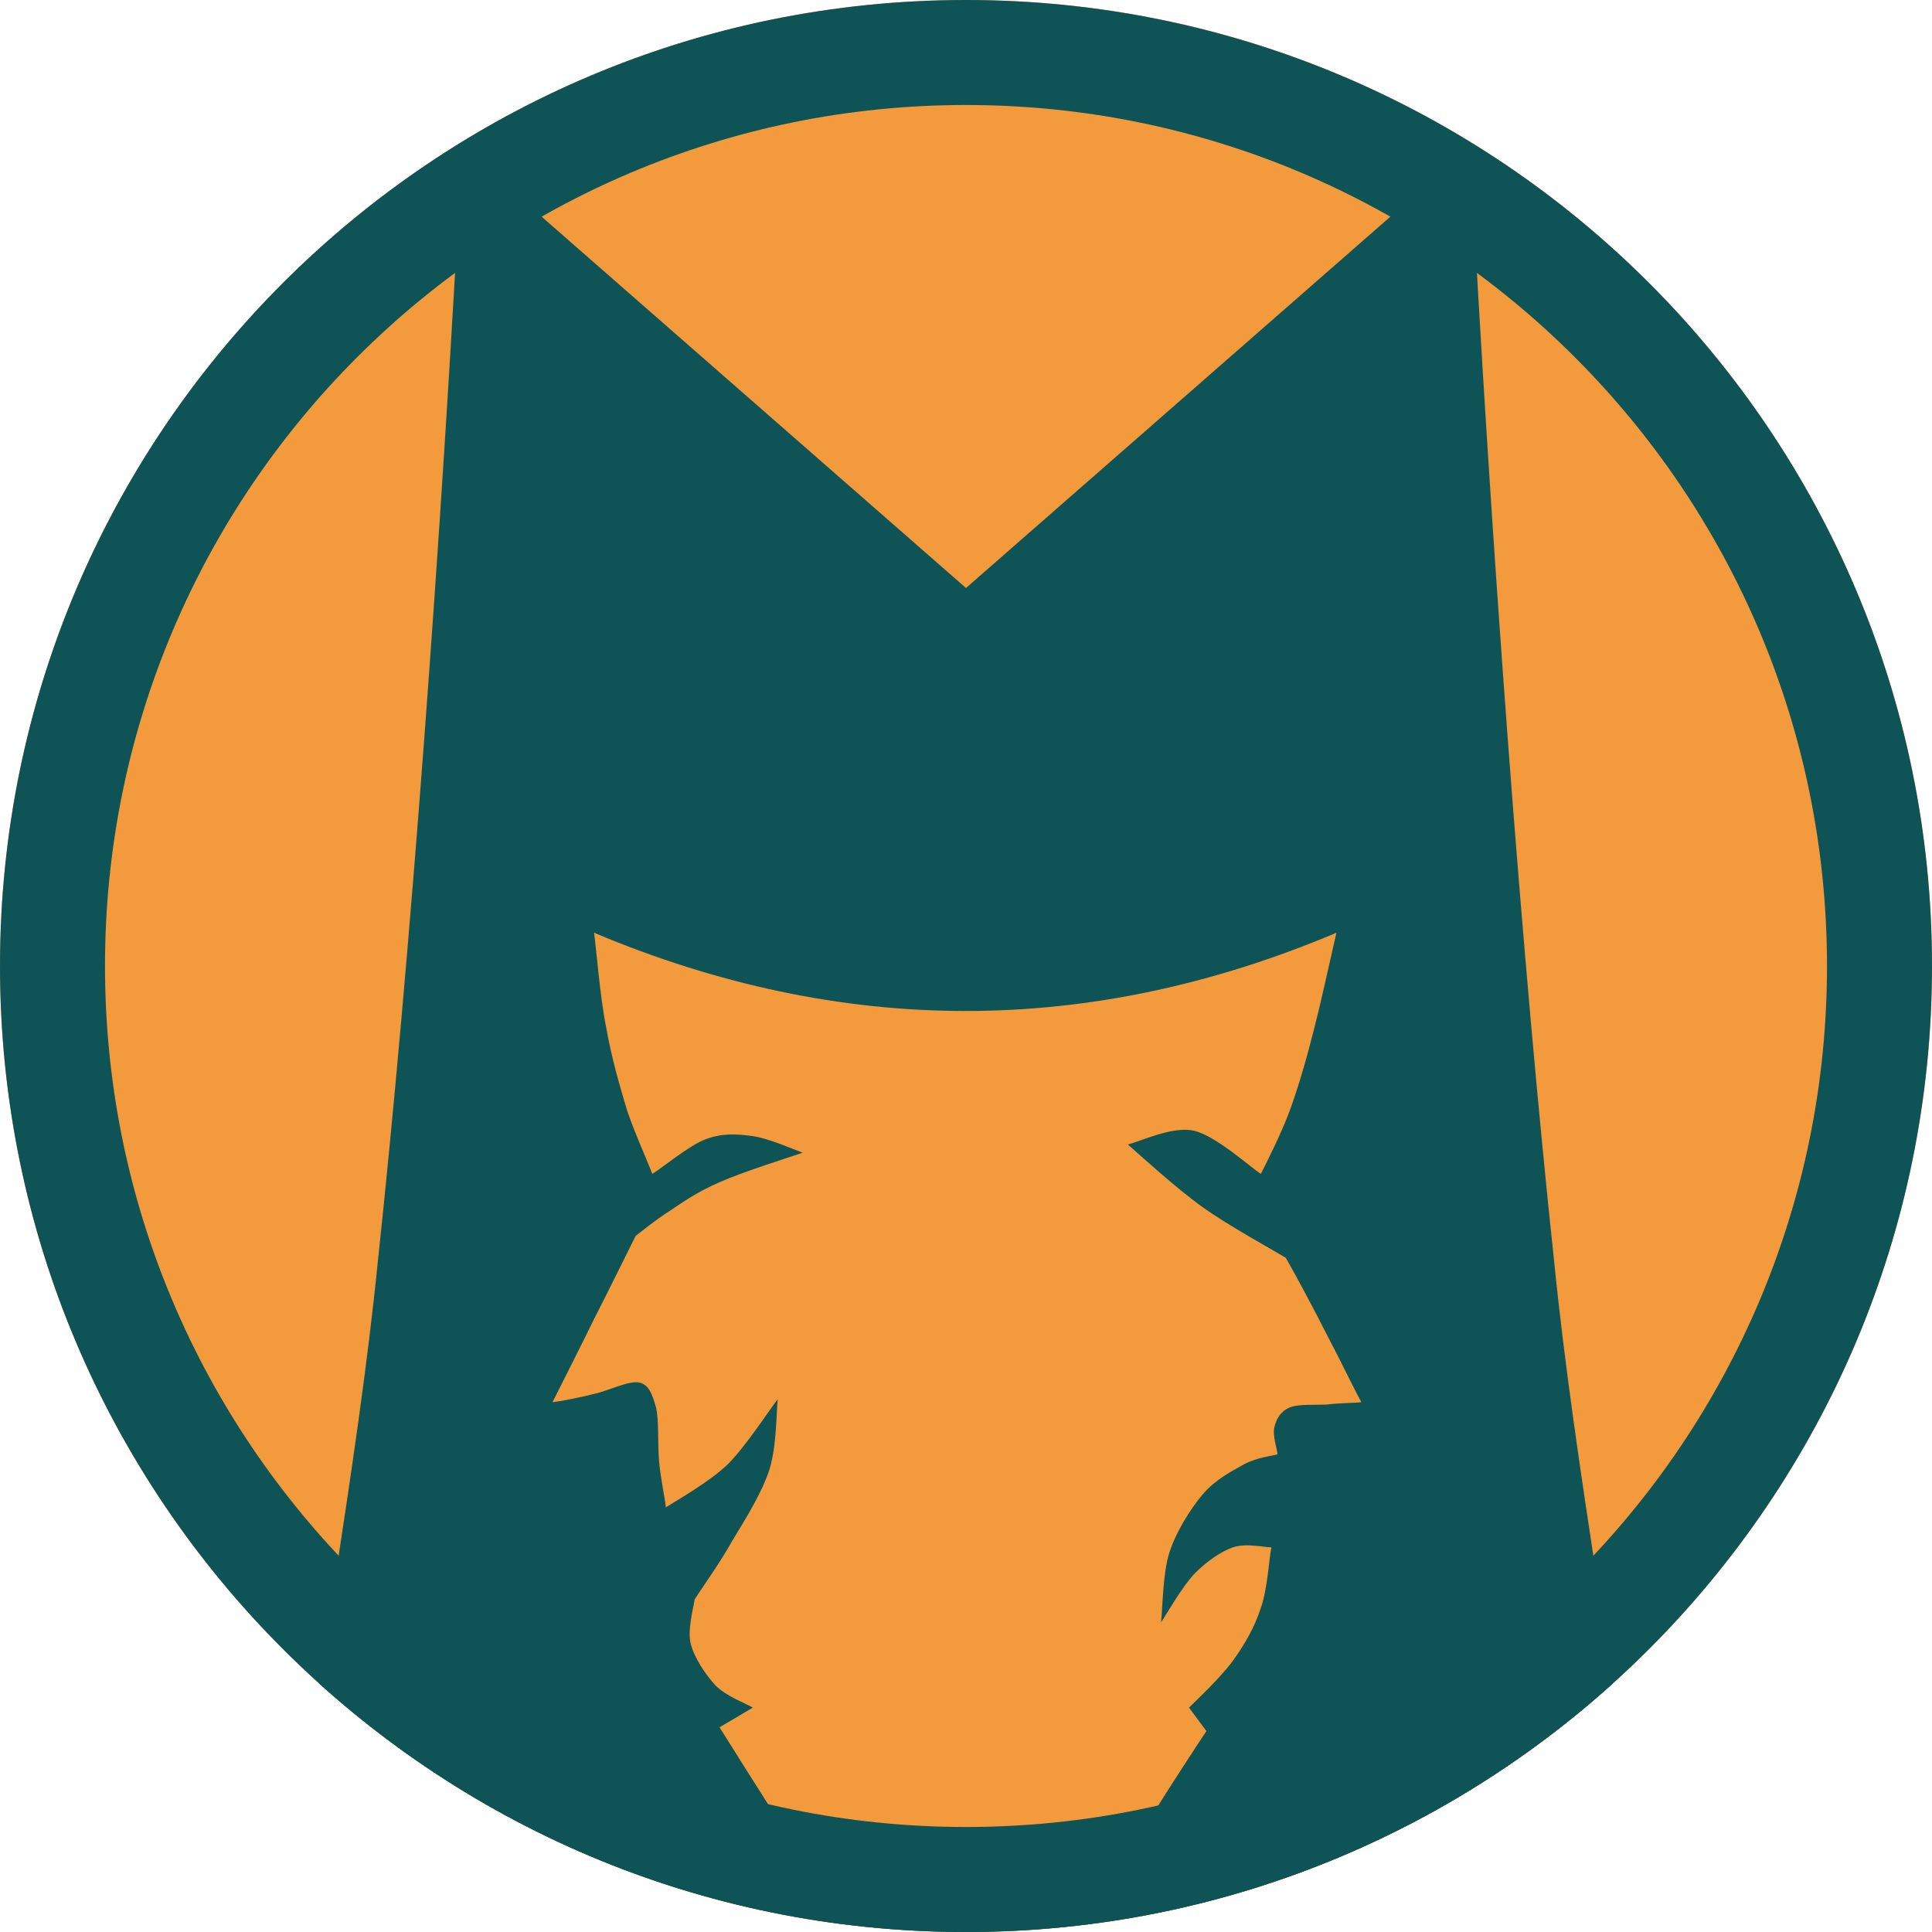
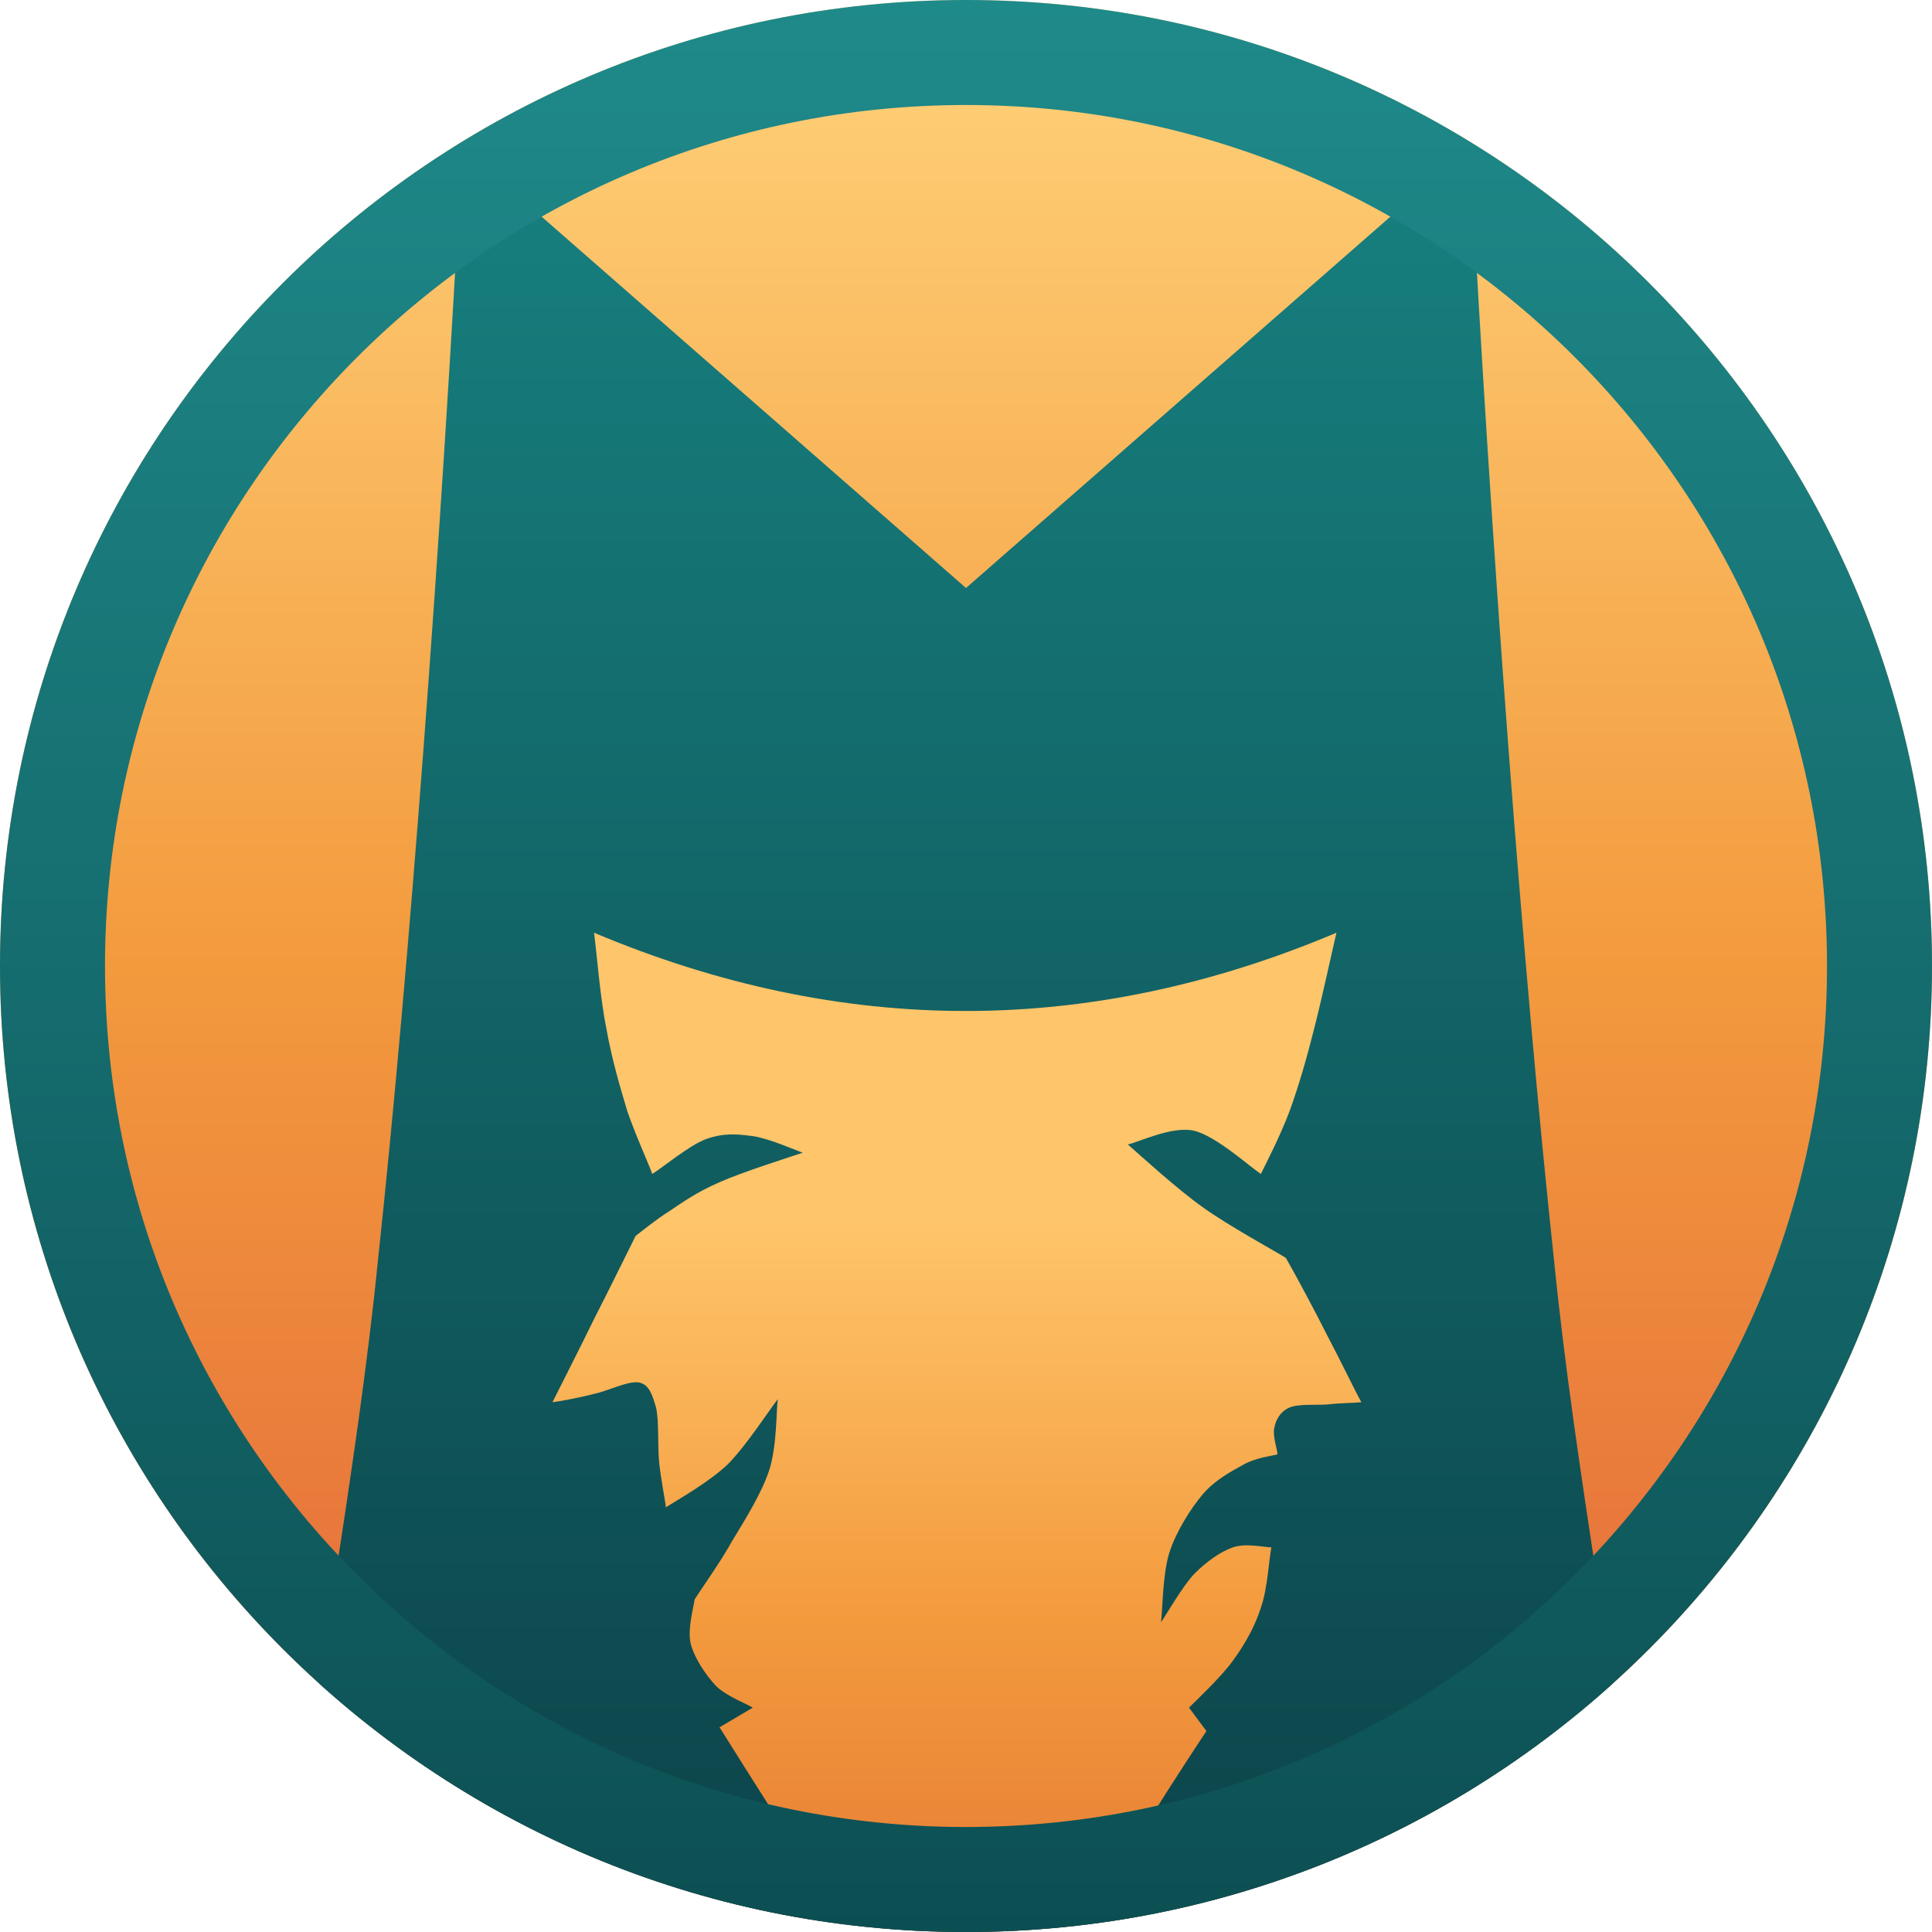
<svg xmlns="http://www.w3.org/2000/svg" viewBox="8 8 184 184">
  <defs>
    <clipPath id="k">
      <circle cx="100" cy="100" r="92" />
    </clipPath>
+     <linearGradient id="sun" x1="0" y1="8" x2="0" y2="192" gradientUnits="userSpaceOnUse">
+       <stop offset="0" stop-color="#ffd27a" />
+       <stop offset=".5" stop-color="#f39a3d" />
+       <stop offset="1" stop-color="#e0603a" />
+     </linearGradient>
+     <linearGradient id="teal" x1="0" y1="22" x2="0" y2="200" gradientUnits="userSpaceOnUse">
+       <stop offset="0" stop-color="#17807f" />
+       <stop offset="1" stop-color="#0b4046" />
+     </linearGradient>
+     <linearGradient id="face" x1="0" y1="95" x2="0" y2="192" gradientUnits="userSpaceOnUse">
+       <stop offset="0" stop-color="#ffc56a" />
+       <stop offset=".55" stop-color="#f39a3d" />
+       <stop offset="1" stop-color="#e57a34" />
+     </linearGradient>
+     <linearGradient id="ring" x1="0" y1="8" x2="0" y2="192" gradientUnits="userSpaceOnUse">
+       <stop offset="0" stop-color="#1f8a8a" />
+       <stop offset="1" stop-color="#0c4f53" />
+     </linearGradient>
  </defs>
  <g clip-path="url(#k)">
-     <rect x="0" y="0" width="200" height="200" fill="#f39a3d" />
-     <path d="M52 22L100 64L148 22C150 60 153 100 156 128C158 148 162 168 166 200L34 200C38 168 42 148 44 128C47 100 50 60 52 22Z" fill="#0e5456" />
-     <path fill="#f39a3d" transform="translate(100 190) scale(0.72) translate(-100 -186.8)" d="M50.8 57.4C51.1 59.5 51.6 66 52.4 69.9C53.1 73.9 54.2 77.7 55.2 81C56.3 84.2 58 87.9 58.5 89.3C59.7 88.6 63.4 85.5 65.6 84.7C67.8 83.9 69.6 84 71.8 84.3C73.9 84.6 77.3 86.1 78.4 86.5C76.6 87.1 70.3 89.1 67.4 90.4C64.4 91.7 62.6 93 60.8 94.2C58.9 95.4 57.1 96.9 56.3 97.5C55.4 99.3 52.7 104.8 50.8 108.5C49 112.2 46.2 117.7 45.3 119.5C46.2 119.4 48.9 118.9 50.8 118.4C52.7 118 55.4 116.6 56.8 116.9C58.1 117.2 58.5 118.5 59 120.2C59.4 121.9 59.2 125 59.4 127.3C59.6 129.5 60.2 132.4 60.3 133.4C61.7 132.5 66 130.1 68.5 127.7C70.9 125.3 74 120.5 75.1 119.1C74.9 120.6 75 125.2 74 128.4C73 131.5 70.8 135 69.1 137.8C67.5 140.7 64.9 144.3 64.1 145.6C64 146.5 63.1 149.6 63.6 151.5C64.1 153.4 65.6 155.6 66.9 157C68.3 158.4 71 159.4 71.8 159.9L67.4 162.5C68.7 164.6 72.5 170.6 75.1 174.7C77.7 178.7 81.5 184.8 82.8 186.8L117 186.8C118.3 184.7 122.2 178 124.7 174C127.2 170 130.6 164.8 131.8 163L129.5 159.9C130.5 158.9 133.7 155.9 135.3 153.7C136.9 151.5 138.2 149.2 139 146.7C139.9 144.2 140.1 140 140.4 138.7C139.5 138.7 137 138.1 135.3 138.7C133.6 139.3 131.8 140.6 130.2 142.2C128.6 143.9 126.5 147.6 125.8 148.6C126 147.1 126 142.2 126.9 139.4C127.8 136.6 129.7 133.6 131.3 131.7C133 129.7 135.2 128.6 136.8 127.7C138.5 126.8 140.5 126.6 141.2 126.4C141.2 125.8 140.5 123.9 140.8 122.8C141 121.8 141.6 120.7 142.8 120.2C144 119.7 146.3 119.9 147.8 119.8C149.4 119.6 151.5 119.6 152.3 119.5C151.5 118.1 149.5 113.9 147.8 110.7C146.2 107.5 143.3 102.1 142.3 100.4C140.5 99.3 134.8 96.2 131.3 93.7C127.8 91.2 123 86.8 121.4 85.4C122.9 85.1 127.3 82.9 130.2 83.6C133.1 84.3 137.6 88.4 139 89.3C139.7 87.9 141.6 84.2 142.8 81C144 77.7 145.1 73.9 146.1 69.9C147.1 66 148.5 59.5 149 57.4Q100 78.1 50.8 57.4Z" />
+     <rect x="0" y="0" width="200" height="200" fill="url(#sun)" />
+     <path d="M52 22L100 64L148 22C150 60 153 100 156 128C158 148 162 168 166 200L34 200C38 168 42 148 44 128C47 100 50 60 52 22Z" fill="url(#teal)" />
+     <path fill="url(#face)" transform="translate(100 190) scale(0.72) translate(-100 -186.8)" d="M50.8 57.4C51.1 59.5 51.6 66 52.4 69.9C53.1 73.9 54.2 77.7 55.2 81C56.3 84.2 58 87.9 58.5 89.3C59.7 88.6 63.4 85.5 65.6 84.7C67.8 83.9 69.6 84 71.8 84.3C73.9 84.6 77.3 86.1 78.4 86.5C76.6 87.1 70.3 89.1 67.4 90.4C64.4 91.7 62.6 93 60.8 94.2C58.9 95.4 57.1 96.9 56.3 97.5C55.4 99.3 52.7 104.8 50.8 108.5C49 112.2 46.2 117.7 45.3 119.5C46.2 119.4 48.9 118.9 50.8 118.4C52.7 118 55.4 116.6 56.8 116.9C58.1 117.2 58.5 118.5 59 120.2C59.4 121.9 59.2 125 59.4 127.3C59.6 129.5 60.2 132.4 60.3 133.4C61.7 132.5 66 130.1 68.5 127.7C70.9 125.3 74 120.5 75.1 119.1C74.9 120.6 75 125.2 74 128.4C73 131.5 70.8 135 69.1 137.8C67.5 140.7 64.9 144.3 64.1 145.6C64 146.5 63.1 149.6 63.6 151.5C64.1 153.4 65.6 155.6 66.9 157C68.3 158.4 71 159.4 71.8 159.9L67.4 162.5C68.7 164.6 72.5 170.6 75.1 174.7C77.7 178.7 81.5 184.8 82.8 186.8L117 186.8C118.3 184.7 122.2 178 124.7 174C127.2 170 130.6 164.8 131.8 163L129.5 159.9C130.5 158.9 133.7 155.9 135.3 153.7C136.9 151.5 138.2 149.2 139 146.7C139.9 144.2 140.1 140 140.4 138.7C139.5 138.7 137 138.1 135.3 138.7C133.6 139.3 131.8 140.6 130.2 142.2C128.6 143.9 126.5 147.6 125.8 148.6C126 147.1 126 142.2 126.9 139.4C127.8 136.6 129.7 133.6 131.3 131.7C133 129.7 135.2 128.6 136.8 127.7C138.5 126.8 140.5 126.6 141.2 126.4C141.2 125.8 140.5 123.9 140.8 122.8C141 121.8 141.6 120.7 142.8 120.2C144 119.7 146.3 119.9 147.8 119.8C149.4 119.6 151.5 119.6 152.3 119.5C151.5 118.1 149.5 113.9 147.8 110.7C146.2 107.5 143.3 102.1 142.3 100.4C140.5 99.3 134.8 96.2 131.3 93.7C127.8 91.2 123 86.8 121.4 85.4C122.9 85.1 127.3 82.9 130.2 83.6C133.1 84.3 137.6 88.4 139 89.3C139.7 87.9 141.6 84.2 142.8 81C144 77.7 145.1 73.9 146.1 69.9C147.1 66 148.5 59.5 149 57.4Q100 78.1 50.8 57.4Z" />
  </g>
-   <circle cx="100" cy="100" r="87" fill="none" stroke="#0e5456" stroke-width="10" />
+   <circle cx="100" cy="100" r="87" fill="none" stroke="url(#ring)" stroke-width="10" />
</svg>
